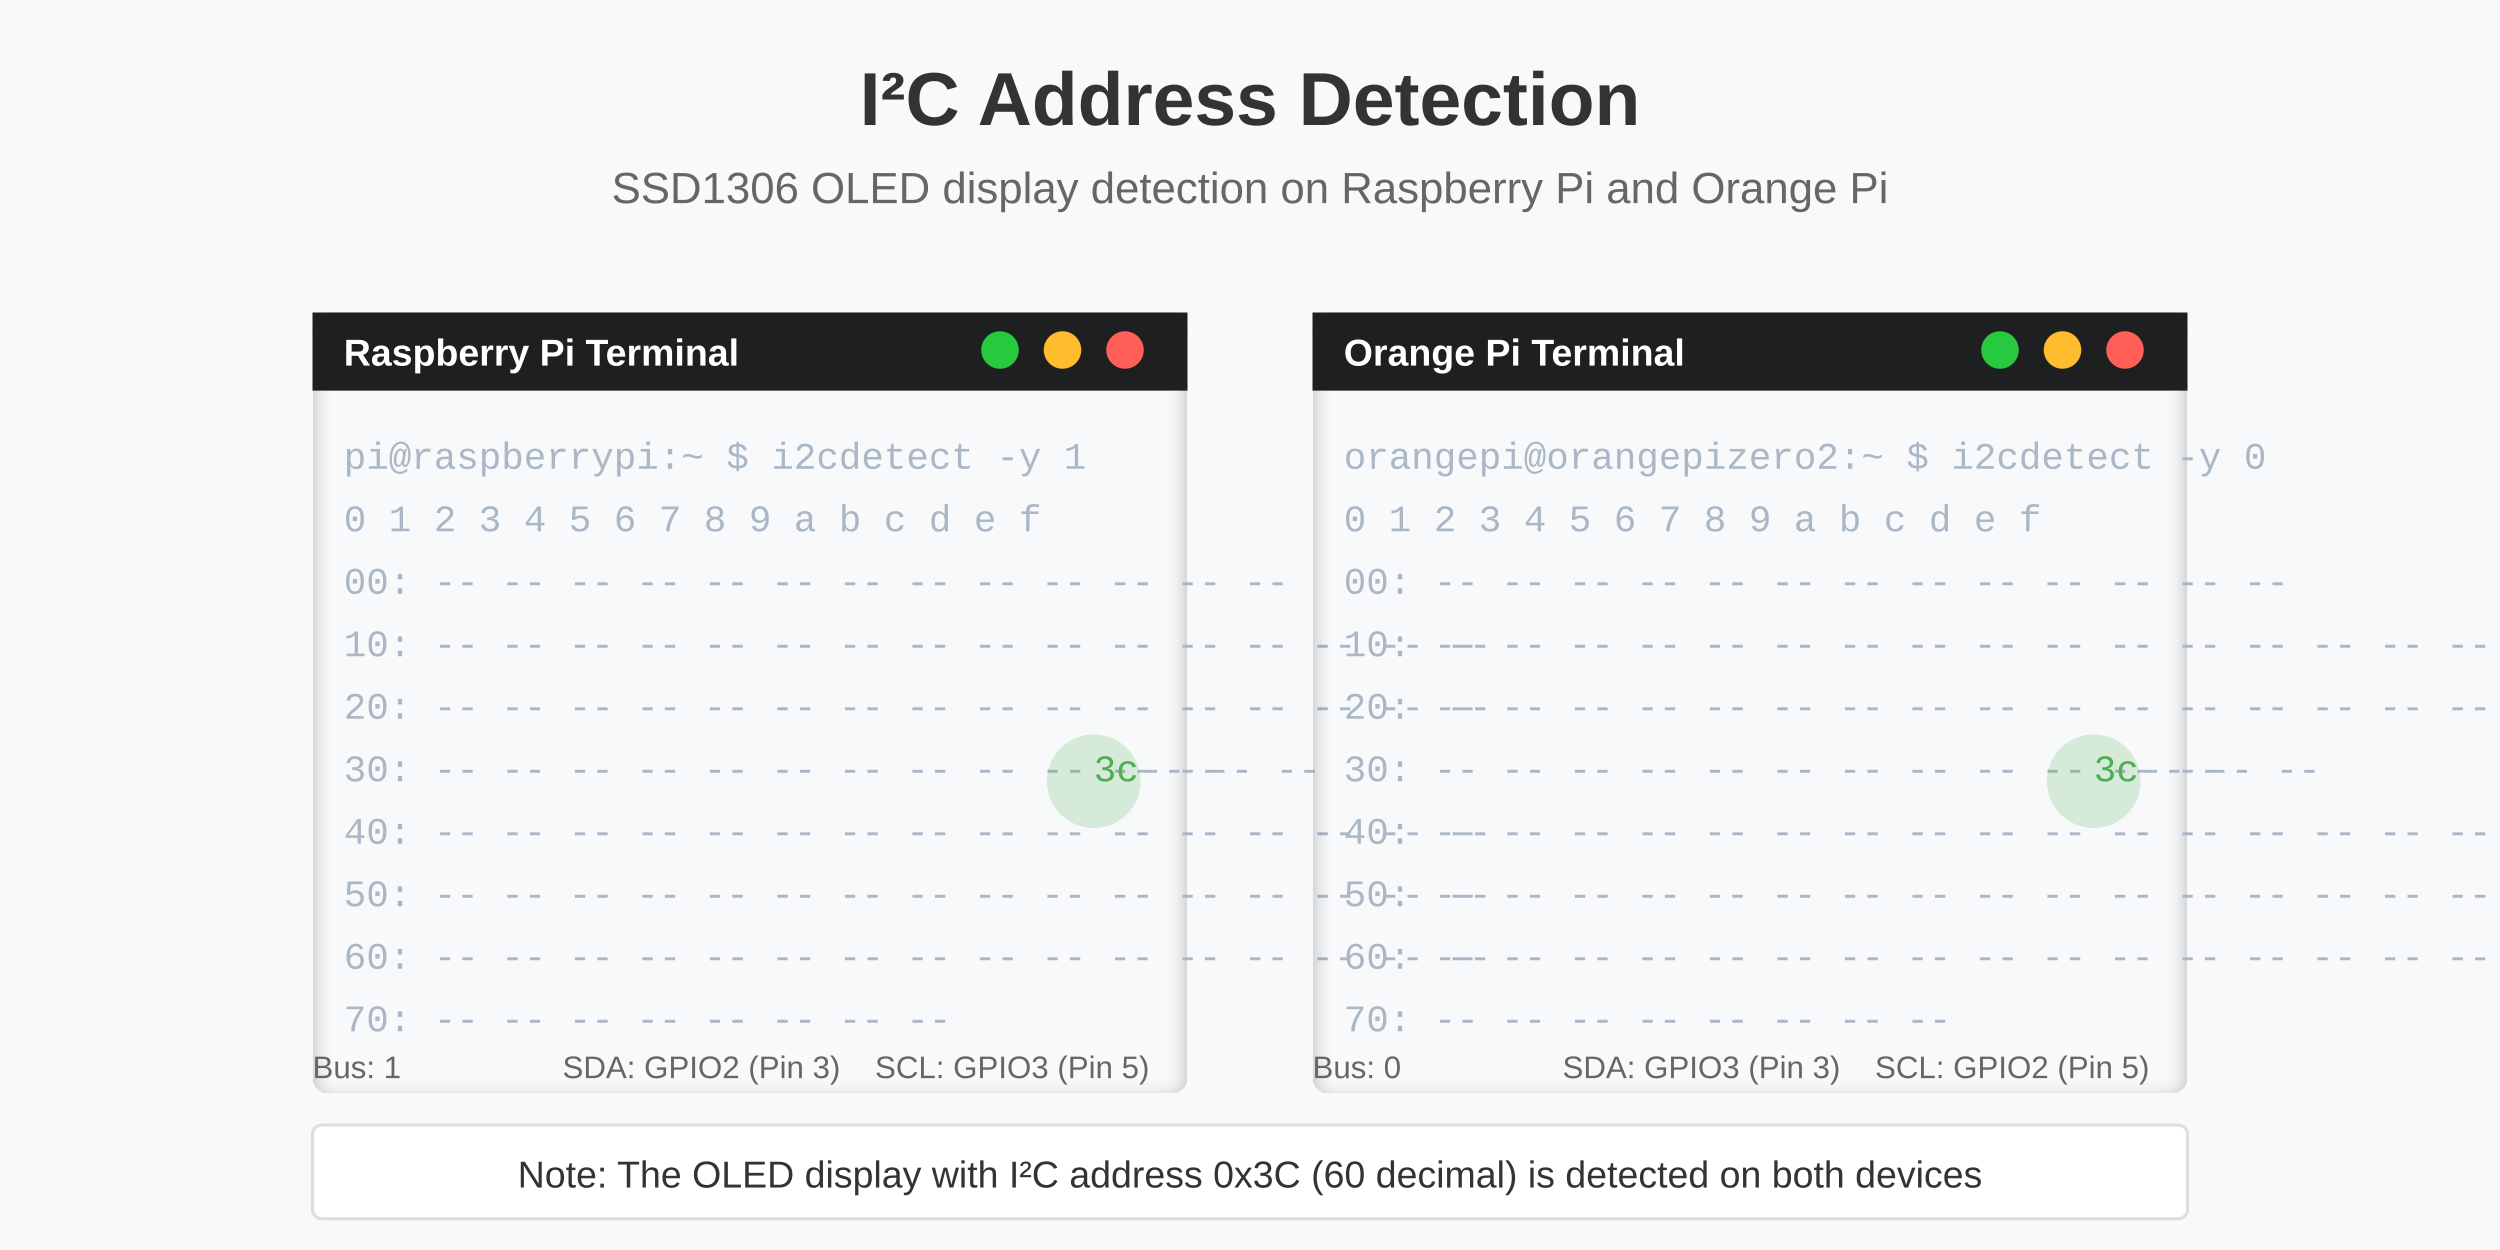
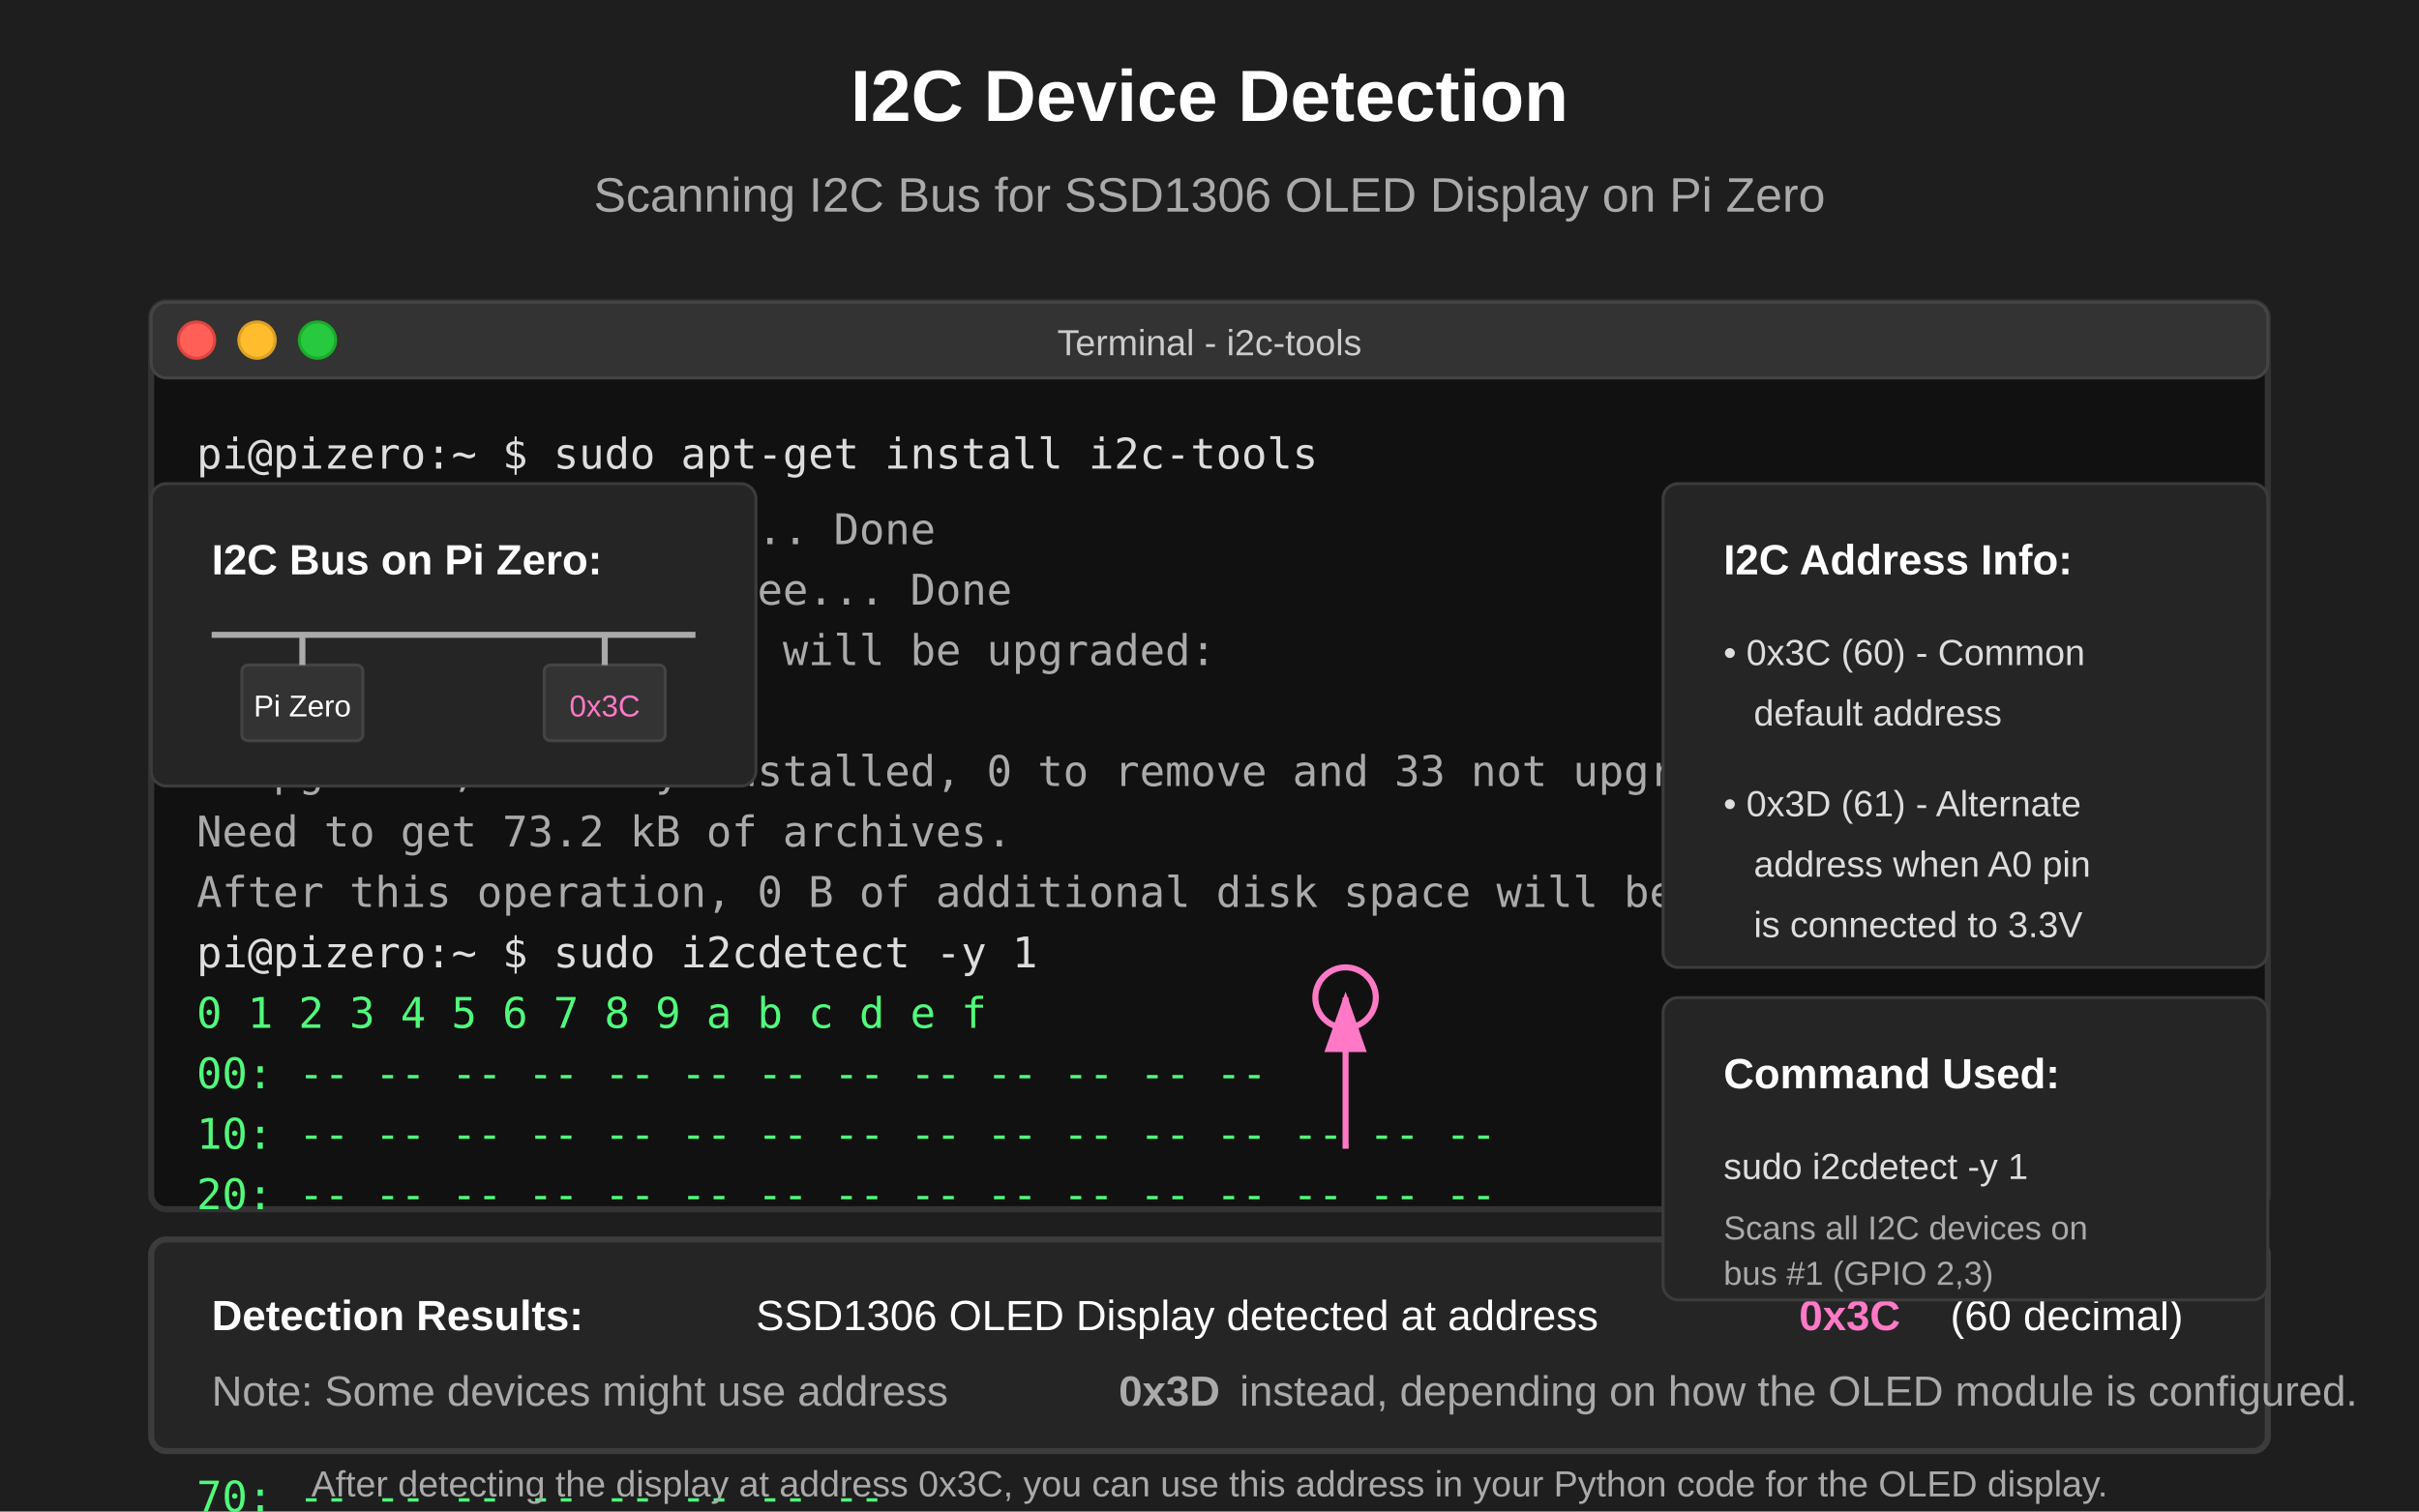
- <svg xmlns="http://www.w3.org/2000/svg" width="800px" height="400px" viewBox="0 0 800 400" version="1.1">
+ <svg xmlns="http://www.w3.org/2000/svg" width="800" height="500" viewBox="0 0 800 500">
+   <rect width="800" height="500" fill="#1e1e1e" />
+   <text x="400" y="40" font-family="Arial" font-size="24" fill="#fff" text-anchor="middle" font-weight="bold">I2C Device Detection</text>
+   <text x="400" y="70" font-family="Arial" font-size="16" fill="#aaa" text-anchor="middle">Scanning I2C Bus for SSD1306 OLED Display on Pi Zero</text>
+   <g transform="translate(50, 100)">
+     <rect width="700" height="300" rx="5" fill="#111" stroke="#333" stroke-width="2" />
+     <rect width="700" height="25" rx="5" fill="#333" stroke="#444" stroke-width="1" />
+     <circle cx="15" cy="12.5" r="6" fill="#ff5f56" stroke="#e0443e" stroke-width="1" />
+     <circle cx="35" cy="12.5" r="6" fill="#ffbd2e" stroke="#dea123" stroke-width="1" />
+     <circle cx="55" cy="12.5" r="6" fill="#27c93f" stroke="#1aab29" stroke-width="1" />
+     <text x="350" y="17.5" font-family="Arial" font-size="12" fill="#ccc" text-anchor="middle">Terminal - i2c-tools</text>
+     <g transform="translate(15, 40)" font-family="monospace" font-size="14" fill="#ddd">
+       <text y="15">pi@pizero:~ $ sudo apt-get install i2c-tools</text>
+       <text y="40" fill="#aaa">Reading package lists... Done</text>
+       <text y="60" fill="#aaa">Building dependency tree... Done</text>
+       <text y="80" fill="#aaa">The following packages will be upgraded:</text>
+       <text y="100" fill="#aaa">  i2c-tools</text>
+       <text y="120" fill="#aaa">1 upgraded, 0 newly installed, 0 to remove and 33 not upgraded.</text>
+       <text y="140" fill="#aaa">Need to get 73.2 kB of archives.</text>
+       <text y="160" fill="#aaa">After this operation, 0 B of additional disk space will be used.</text>
+       <text y="180">pi@pizero:~ $ sudo i2cdetect -y 1</text>
+       <text y="200" fill="#50fa7b">     0  1  2  3  4  5  6  7  8  9  a  b  c  d  e  f</text>
+       <text y="220" fill="#50fa7b">00:          -- -- -- -- -- -- -- -- -- -- -- -- --</text>
+       <text y="240" fill="#50fa7b">10: -- -- -- -- -- -- -- -- -- -- -- -- -- -- -- --</text>
+       <text y="260" fill="#50fa7b">20: -- -- -- -- -- -- -- -- -- -- -- -- -- -- -- --</text>
+       <text y="280" fill="#50fa7b">30: -- -- -- -- -- -- -- -- -- -- -- -- </text>
+       <text y="280" fill="#ff79c6" x="385">3c</text>
+       <text y="280" fill="#50fa7b" x="405"> -- -- --</text>
+       <text y="300" fill="#50fa7b">40: -- -- -- -- -- -- -- -- -- -- -- -- -- -- -- --</text>
+       <text y="320" fill="#50fa7b">50: -- -- -- -- -- -- -- -- -- -- -- -- -- -- -- --</text>
+       <text y="340" fill="#50fa7b">60: -- -- -- -- -- -- -- -- -- -- -- -- -- -- -- --</text>
+       <text y="360" fill="#50fa7b">70: -- -- -- -- -- -- -- --</text>
+     </g>
+   </g>
+   <g transform="translate(50, 410)">
+     <rect width="700" height="70" rx="5" fill="#252526" stroke="#3c3c3c" stroke-width="2" />
+     <text x="20" y="30" font-family="Arial" font-size="14" fill="#fff" font-weight="bold">Detection Results:</text>
+     <text x="200" y="30" font-family="Arial" font-size="14" fill="#fff">SSD1306 OLED Display detected at address</text>
+     <text x="545" y="30" font-family="Arial" font-size="14" fill="#ff79c6" font-weight="bold">0x3C</text>
+     <text x="595" y="30" font-family="Arial" font-size="14" fill="#fff">(60 decimal)</text>
+     <text x="20" y="55" font-family="Arial" font-size="14" fill="#aaa">Note: Some devices might use address</text>
+     <text x="320" y="55" font-family="Arial" font-size="14" fill="#aaa" font-weight="bold">0x3D</text>
+     <text x="360" y="55" font-family="Arial" font-size="14" fill="#aaa">instead, depending on how the OLED module is configured.</text>
+   </g>
+   <g>
+     <path d="M 445 380 L 445 330" stroke="#ff79c6" stroke-width="2" fill="none" marker-end="url(#arrowhead)" />
+     <circle cx="445" cy="330" r="10" fill="none" stroke="#ff79c6" stroke-width="2" />
+   </g>
  <defs>
-     <linearGradient x1="0%" y1="0%" x2="100%" y2="100%" id="terminalGradient">
-       <stop stop-color="#2B303B" offset="0%" />
-       <stop stop-color="#1C1E26" offset="100%" />
-     </linearGradient>
-     <filter x="-3%" y="-3%" width="106%" height="106%" filterUnits="objectBoundingBox" id="terminalShadow">
-       <feGaussianBlur stdDeviation="3" in="SourceAlpha" result="shadowBlurInner1" />
-       <feOffset dx="0" dy="2" in="shadowBlurInner1" result="shadowOffsetInner1" />
-       <feComposite in="shadowOffsetInner1" in2="SourceAlpha" operator="arithmetic" k2="-1" k3="1" result="shadowInnerInner1" />
-       <feColorMatrix values="0 0 0 0 0   0 0 0 0 0   0 0 0 0 0  0 0 0 0.3 0" type="matrix" in="shadowInnerInner1" />
-     </filter>
+     <marker id="arrowhead" markerWidth="10" markerHeight="7" refX="9" refY="3.5" orient="auto">
+       <polygon points="0 0, 10 3.5, 0 7" fill="#ff79c6" />
+     </marker>
  </defs>
-   <g id="i2c-detection" stroke="none" stroke-width="1" fill="none" fill-rule="evenodd">
-     <rect fill="#F8F9FA" x="0" y="0" width="800" height="400" />
-     <text font-family="Arial, sans-serif" font-size="24" font-weight="bold" fill="#333333" text-anchor="middle" x="400" y="40">I²C Address Detection</text>
-     <text font-family="Arial, sans-serif" font-size="14" fill="#666666" text-anchor="middle" x="400" y="65">SSD1306 OLED display detection on Raspberry Pi and Orange Pi</text>
-     <rect id="rpi-terminal-bg" fill="url(#terminalGradient)" x="100" y="100" width="280" height="250" rx="5" filter="url(#terminalShadow)" />
-     <rect id="rpi-terminal-header" fill="#1D1F21" x="100" y="100" width="280" height="25" rx="5" ry="0" />
-     <text font-family="Arial, sans-serif" font-size="12" font-weight="bold" fill="#FFFFFF" x="110" y="117">Raspberry Pi Terminal</text>
-     <circle id="rpi-close-btn" fill="#FF5F56" cx="360" cy="112" r="6" />
-     <circle id="rpi-minimize-btn" fill="#FFBD2E" cx="340" cy="112" r="6" />
-     <circle id="rpi-maximize-btn" fill="#27C93F" cx="320" cy="112" r="6" />
-     <text font-family="Courier New, monospace" font-size="12" fill="#A9B7C6" x="110" y="150">pi@raspberrypi:~ $ i2cdetect -y 1</text>
-     <text font-family="Courier New, monospace" font-size="12" fill="#A9B7C6" x="110" y="170">     0  1  2  3  4  5  6  7  8  9  a  b  c  d  e  f</text>
-     <text font-family="Courier New, monospace" font-size="12" fill="#A9B7C6" x="110" y="190">00:          -- -- -- -- -- -- -- -- -- -- -- -- --</text>
-     <text font-family="Courier New, monospace" font-size="12" fill="#A9B7C6" x="110" y="210">10: -- -- -- -- -- -- -- -- -- -- -- -- -- -- -- --</text>
-     <text font-family="Courier New, monospace" font-size="12" fill="#A9B7C6" x="110" y="230">20: -- -- -- -- -- -- -- -- -- -- -- -- -- -- -- --</text>
-     <text font-family="Courier New, monospace" font-size="12" fill="#A9B7C6" x="110" y="250">30: -- -- -- -- -- -- -- -- -- -- -- -- </text>
-     <text font-family="Courier New, monospace" font-size="12" fill="#4CAF50" x="350" y="250">3c</text>
-     <text font-family="Courier New, monospace" font-size="12" fill="#A9B7C6" x="365" y="250"> -- -- --</text>
-     <text font-family="Courier New, monospace" font-size="12" fill="#A9B7C6" x="110" y="270">40: -- -- -- -- -- -- -- -- -- -- -- -- -- -- -- --</text>
-     <text font-family="Courier New, monospace" font-size="12" fill="#A9B7C6" x="110" y="290">50: -- -- -- -- -- -- -- -- -- -- -- -- -- -- -- --</text>
-     <text font-family="Courier New, monospace" font-size="12" fill="#A9B7C6" x="110" y="310">60: -- -- -- -- -- -- -- -- -- -- -- -- -- -- -- --</text>
-     <text font-family="Courier New, monospace" font-size="12" fill="#A9B7C6" x="110" y="330">70: -- -- -- -- -- -- -- --</text>
-     <rect id="orangepi-terminal-bg" fill="url(#terminalGradient)" x="420" y="100" width="280" height="250" rx="5" filter="url(#terminalShadow)" />
-     <rect id="orangepi-terminal-header" fill="#1D1F21" x="420" y="100" width="280" height="25" rx="5" ry="0" />
-     <text font-family="Arial, sans-serif" font-size="12" font-weight="bold" fill="#FFFFFF" x="430" y="117">Orange Pi Terminal</text>
-     <circle id="orangepi-close-btn" fill="#FF5F56" cx="680" cy="112" r="6" />
-     <circle id="orangepi-minimize-btn" fill="#FFBD2E" cx="660" cy="112" r="6" />
-     <circle id="orangepi-maximize-btn" fill="#27C93F" cx="640" cy="112" r="6" />
-     <text font-family="Courier New, monospace" font-size="12" fill="#A9B7C6" x="430" y="150">orangepi@orangepizero2:~ $ i2cdetect -y 0</text>
-     <text font-family="Courier New, monospace" font-size="12" fill="#A9B7C6" x="430" y="170">     0  1  2  3  4  5  6  7  8  9  a  b  c  d  e  f</text>
-     <text font-family="Courier New, monospace" font-size="12" fill="#A9B7C6" x="430" y="190">00:          -- -- -- -- -- -- -- -- -- -- -- -- --</text>
-     <text font-family="Courier New, monospace" font-size="12" fill="#A9B7C6" x="430" y="210">10: -- -- -- -- -- -- -- -- -- -- -- -- -- -- -- --</text>
-     <text font-family="Courier New, monospace" font-size="12" fill="#A9B7C6" x="430" y="230">20: -- -- -- -- -- -- -- -- -- -- -- -- -- -- -- --</text>
-     <text font-family="Courier New, monospace" font-size="12" fill="#A9B7C6" x="430" y="250">30: -- -- -- -- -- -- -- -- -- -- -- -- </text>
-     <text font-family="Courier New, monospace" font-size="12" fill="#4CAF50" x="670" y="250">3c</text>
-     <text font-family="Courier New, monospace" font-size="12" fill="#A9B7C6" x="685" y="250"> -- -- --</text>
-     <text font-family="Courier New, monospace" font-size="12" fill="#A9B7C6" x="430" y="270">40: -- -- -- -- -- -- -- -- -- -- -- -- -- -- -- --</text>
-     <text font-family="Courier New, monospace" font-size="12" fill="#A9B7C6" x="430" y="290">50: -- -- -- -- -- -- -- -- -- -- -- -- -- -- -- --</text>
-     <text font-family="Courier New, monospace" font-size="12" fill="#A9B7C6" x="430" y="310">60: -- -- -- -- -- -- -- -- -- -- -- -- -- -- -- --</text>
-     <text font-family="Courier New, monospace" font-size="12" fill="#A9B7C6" x="430" y="330">70: -- -- -- -- -- -- -- --</text>
-     <rect id="note-box" fill="#FFFFFF" stroke="#DDDDDD" stroke-width="1" x="100" y="360" width="600" height="30" rx="3" />
-     <text font-family="Arial, sans-serif" font-size="12" fill="#333333" text-anchor="middle" x="400" y="380">Note: The OLED display with I²C address 0x3C (60 decimal) is detected on both devices</text>
-     <circle id="rpi-highlight" fill="#4CAF50" opacity="0.2" cx="350" cy="250" r="15" />
-     <circle id="orangepi-highlight" fill="#4CAF50" opacity="0.2" cx="670" cy="250" r="15" />
-     <text font-family="Arial, sans-serif" font-size="10" fill="#666666" x="100" y="345">Bus: 1</text>
-     <text font-family="Arial, sans-serif" font-size="10" fill="#666666" x="420" y="345">Bus: 0</text>
-     <text font-family="Arial, sans-serif" font-size="10" fill="#666666" x="180" y="345">SDA: GPIO2 (Pin 3)</text>
-     <text font-family="Arial, sans-serif" font-size="10" fill="#666666" x="280" y="345">SCL: GPIO3 (Pin 5)</text>
-     <text font-family="Arial, sans-serif" font-size="10" fill="#666666" x="500" y="345">SDA: GPIO3 (Pin 3)</text>
-     <text font-family="Arial, sans-serif" font-size="10" fill="#666666" x="600" y="345">SCL: GPIO2 (Pin 5)</text>
+   <g transform="translate(550, 160)">
+     <rect width="200" height="160" rx="5" fill="#252526" stroke="#3c3c3c" stroke-width="1" />
+     <text x="20" y="30" font-family="Arial" font-size="14" fill="#fff" font-weight="bold">I2C Address Info:</text>
+     <text x="20" y="60" font-family="Arial" font-size="12" fill="#ddd">• 0x3C (60) - Common</text>
+     <text x="30" y="80" font-family="Arial" font-size="12" fill="#ddd">default address</text>
+     <text x="20" y="110" font-family="Arial" font-size="12" fill="#ddd">• 0x3D (61) - Alternate</text>
+     <text x="30" y="130" font-family="Arial" font-size="12" fill="#ddd">address when A0 pin</text>
+     <text x="30" y="150" font-family="Arial" font-size="12" fill="#ddd">is connected to 3.3V</text>
  </g>
+   <g transform="translate(550, 330)">
+     <rect width="200" height="100" rx="5" fill="#252526" stroke="#3c3c3c" stroke-width="1" />
+     <text x="20" y="30" font-family="Arial" font-size="14" fill="#fff" font-weight="bold">Command Used:</text>
+     <text x="20" y="60" font-family="Arial" font-size="12" fill="#ddd">sudo i2cdetect -y 1</text>
+     <text x="20" y="80" font-family="Arial" font-size="11" fill="#aaa">Scans all I2C devices on</text>
+     <text x="20" y="95" font-family="Arial" font-size="11" fill="#aaa">bus #1 (GPIO 2,3)</text>
+   </g>
+   <g transform="translate(50, 160)">
+     <rect width="200" height="100" rx="5" fill="#252526" stroke="#3c3c3c" stroke-width="1" />
+     <text x="20" y="30" font-family="Arial" font-size="14" fill="#fff" font-weight="bold">I2C Bus on Pi Zero:</text>
+     <line x1="20" y1="50" x2="180" y2="50" stroke="#aaa" stroke-width="2" />
+     <rect x="30" y="60" width="40" height="25" rx="2" fill="#333" stroke="#444" stroke-width="1" />
+     <text x="50" y="77" font-family="Arial" font-size="10" fill="#fff" text-anchor="middle">Pi Zero</text>
+     <rect x="130" y="60" width="40" height="25" rx="2" fill="#333" stroke="#444" stroke-width="1" />
+     <text x="150" y="77" font-family="Arial" font-size="10" fill="#ff79c6" text-anchor="middle">0x3C</text>
+     <line x1="50" y1="60" x2="50" y2="50" stroke="#aaa" stroke-width="2" />
+     <line x1="150" y1="60" x2="150" y2="50" stroke="#aaa" stroke-width="2" />
+   </g>
+   <text x="400" y="495" font-family="Arial" font-size="12" fill="#aaa" text-anchor="middle">After detecting the display at address 0x3C, you can use this address in your Python code for the OLED display.</text>
</svg>
